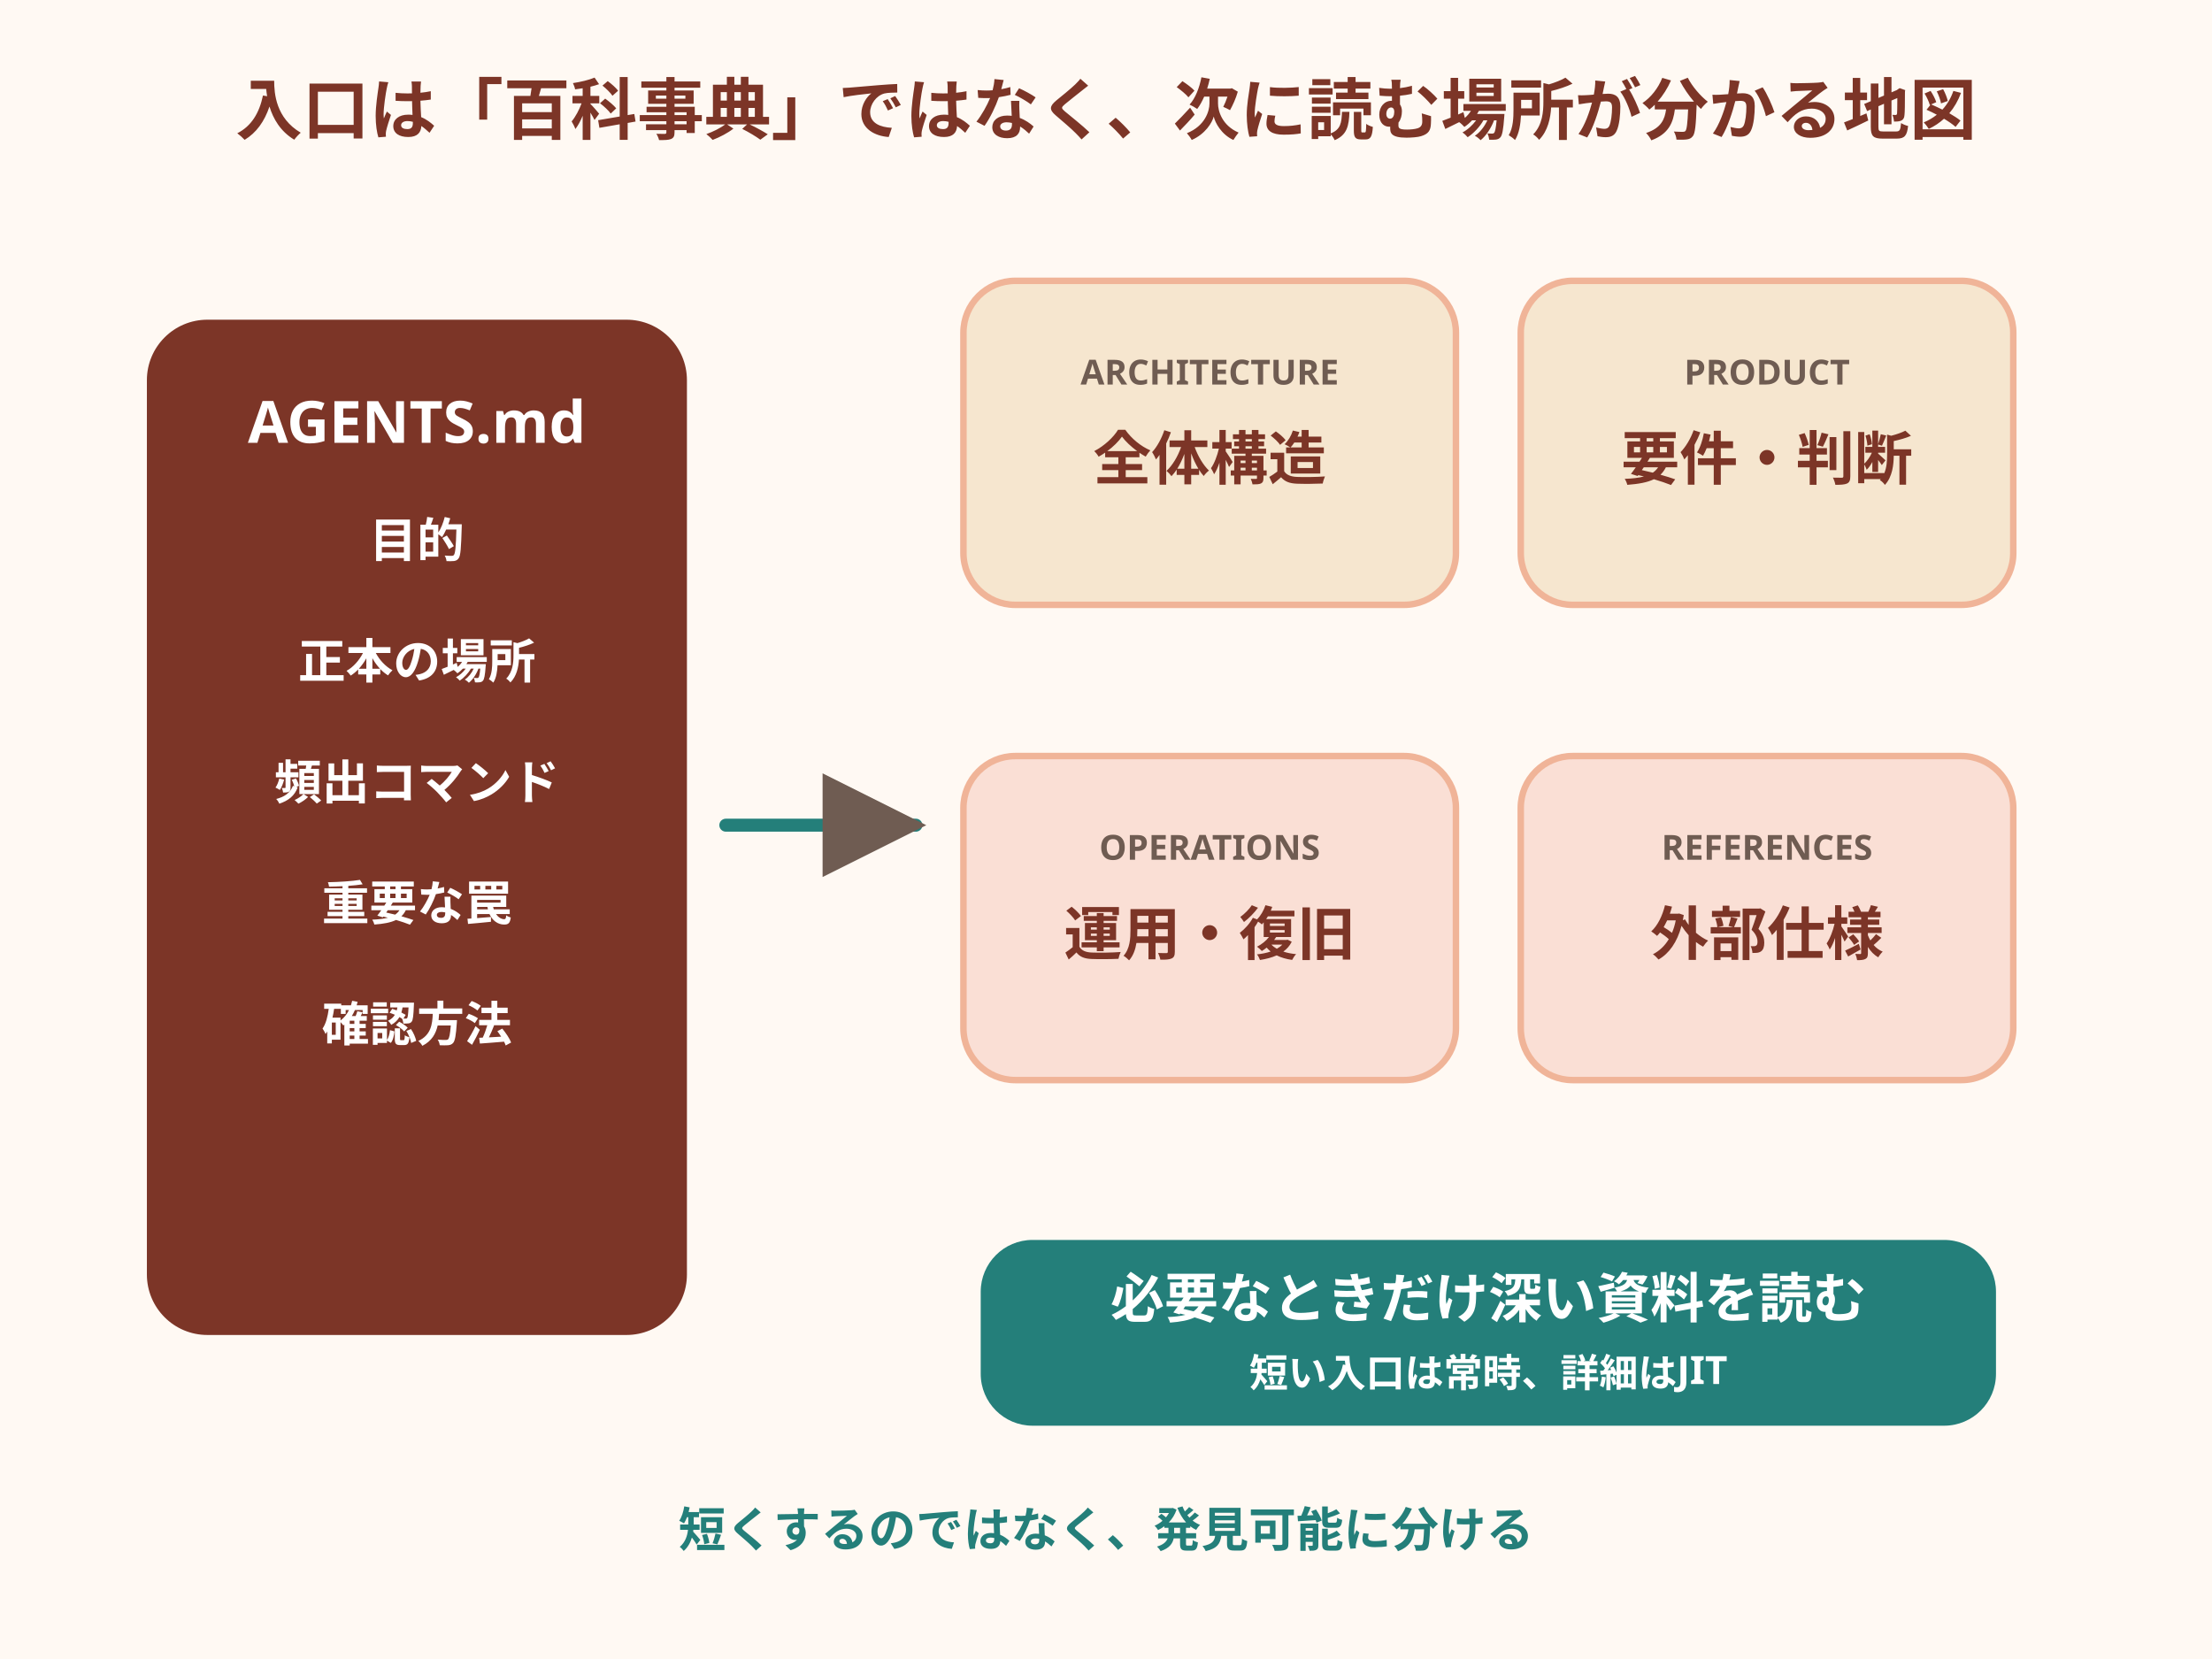
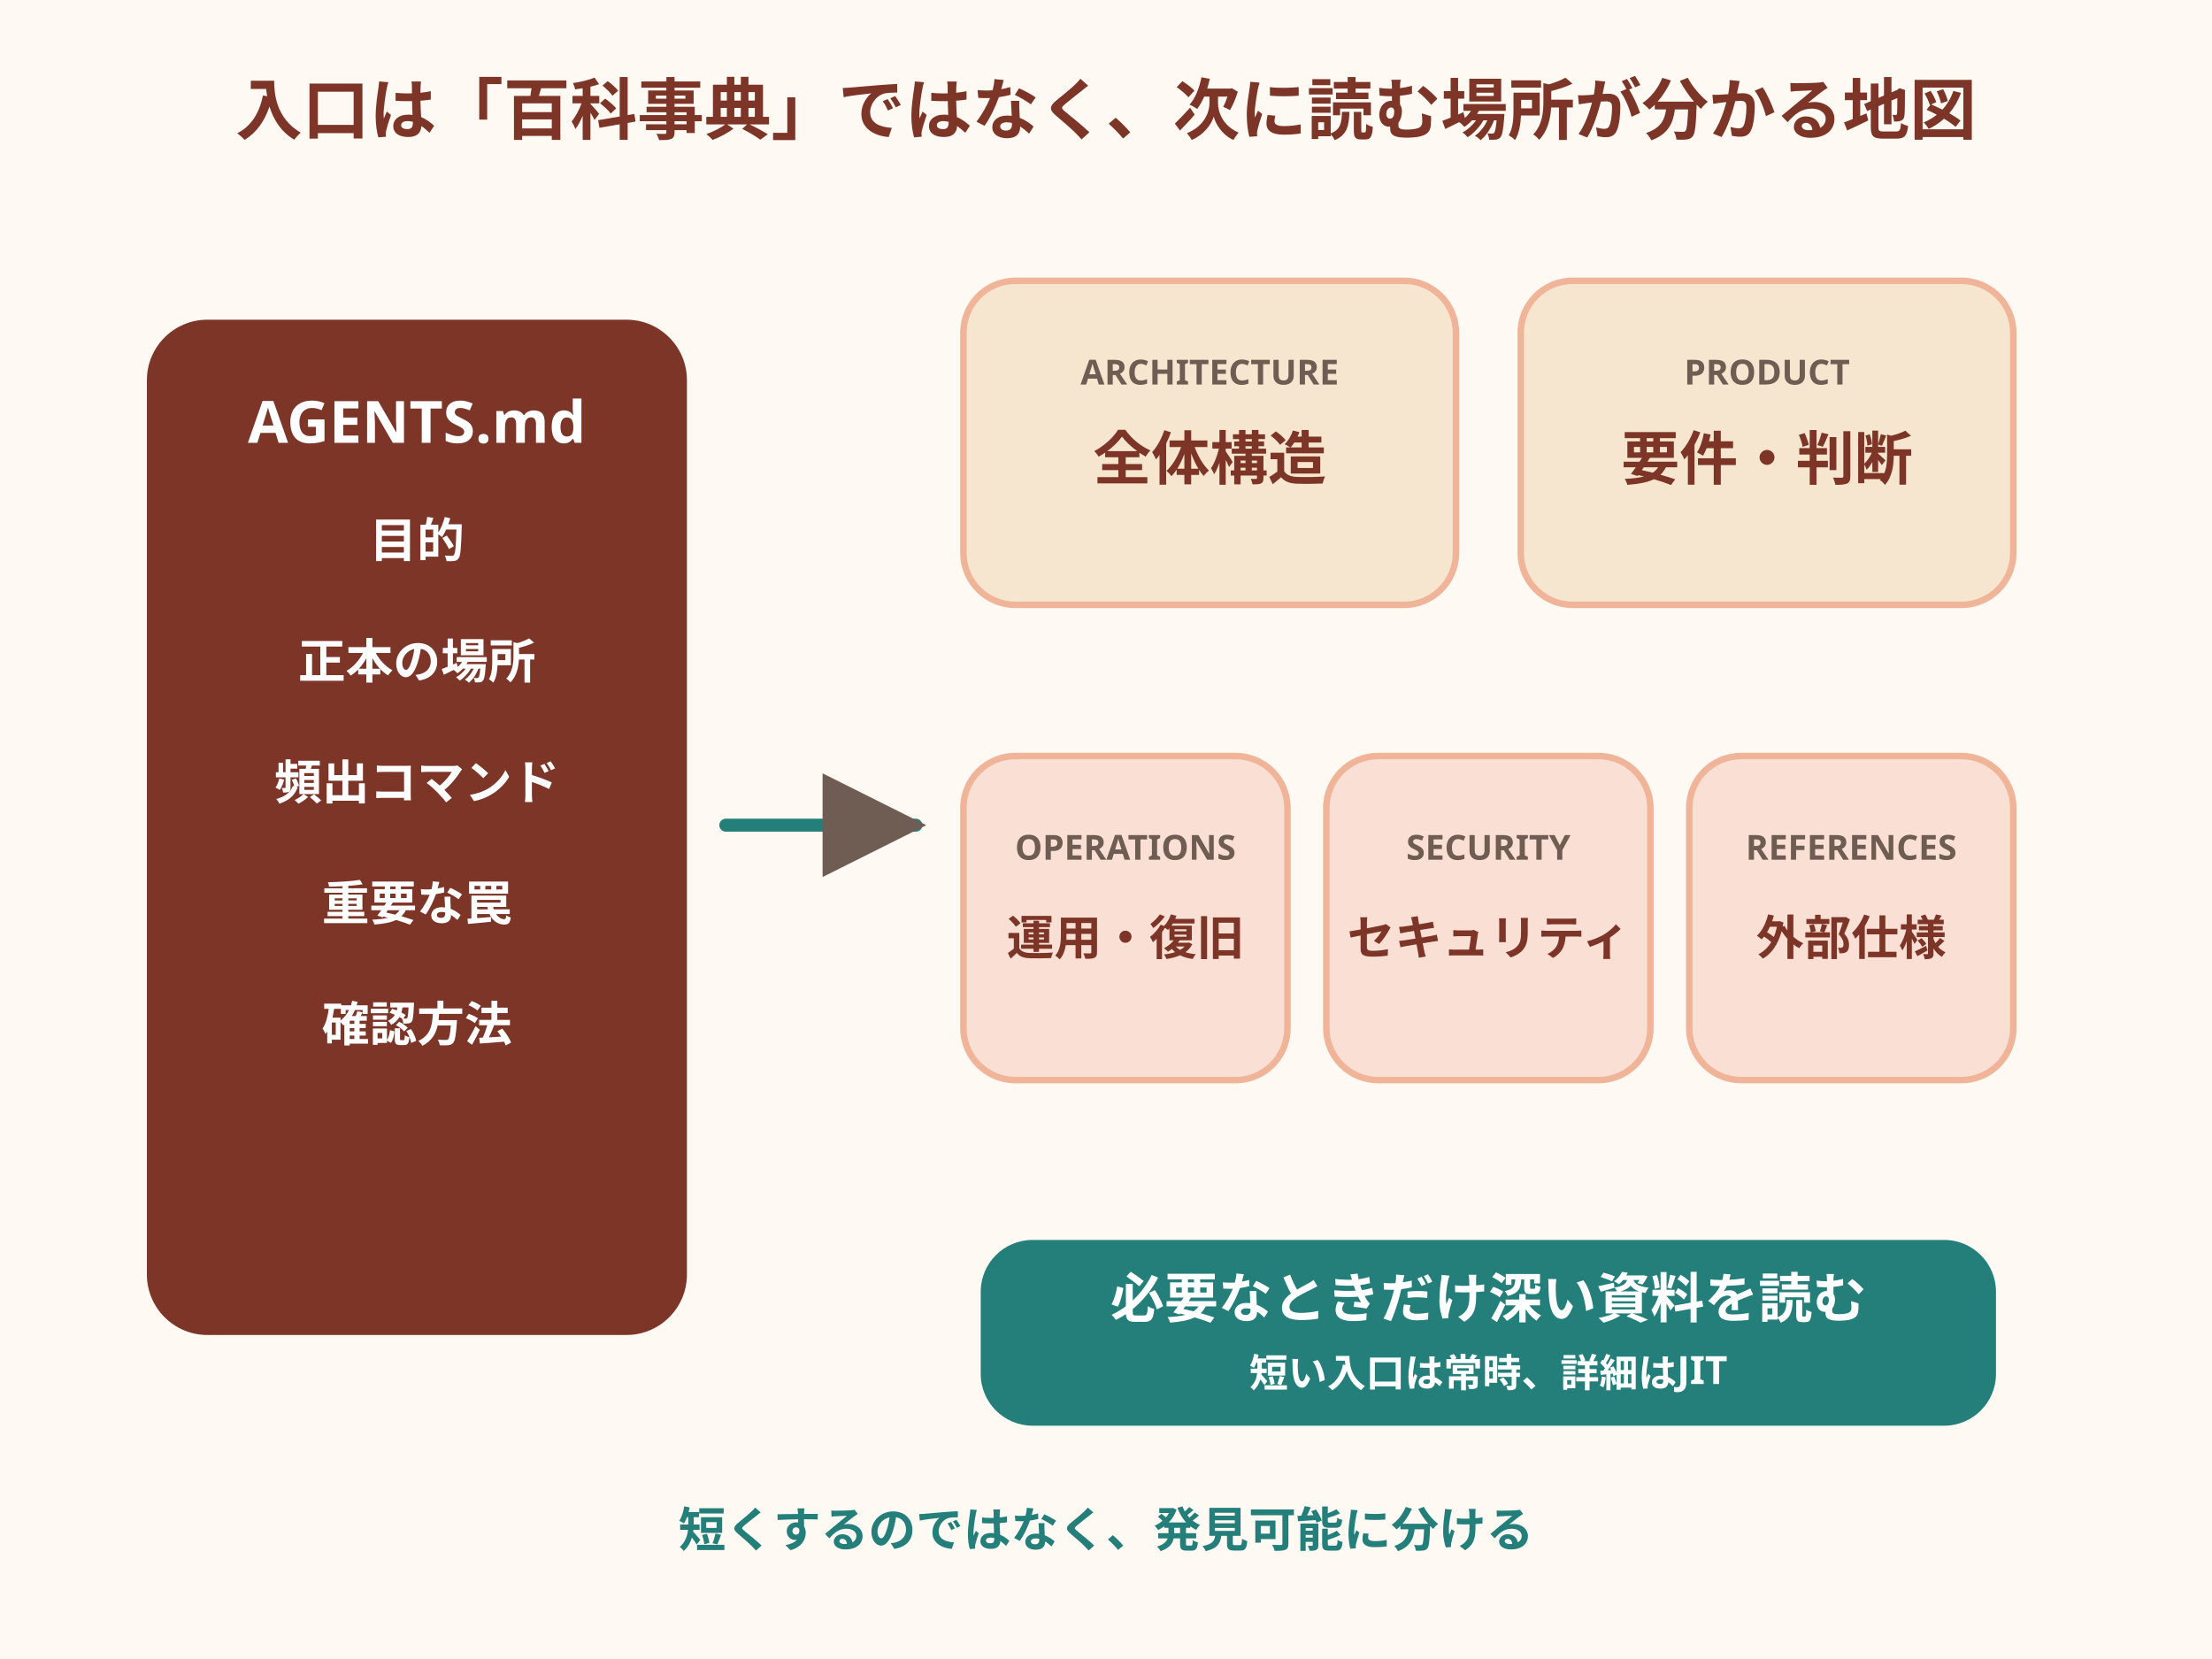
<svg xmlns="http://www.w3.org/2000/svg" width="1024" height="768" viewBox="0 0 1024 768">
  <defs>
    <marker id="arrow" viewBox="0 0 10 10" refX="9" refY="5" markerWidth="8" markerHeight="8" orient="auto-start-reverse">
      <path d="M 0 0 L 10 5 L 0 10 z" fill="#6F5C52" />
    </marker>
  </defs>
  <rect width="1024" height="768" fill="#FFF9F3" />
  <text x="512" y="62" text-anchor="middle" font-family="Hiragino Sans, Yu Gothic, sans-serif" font-size="31" font-weight="800" fill="#7C3527">入口は「百科事典」ではなく、次に読む場所が分かる地図</text>
  <rect x="68" y="148" width="250" height="470" rx="28" fill="#7C3527" stroke="#7C3527" stroke-width="0" />
  <text x="193" y="205" text-anchor="middle" font-family="Hiragino Sans, Yu Gothic, sans-serif" font-size="27" font-weight="800" fill="#FFFFFF">AGENTS.md</text>
  <text x="193" y="258" text-anchor="middle" font-family="Hiragino Sans, Yu Gothic, sans-serif" font-size="22" font-weight="700" fill="#FFFFFF">目的</text>
  <text x="193" y="314" text-anchor="middle" font-family="Hiragino Sans, Yu Gothic, sans-serif" font-size="22" font-weight="700" fill="#FFFFFF">正本の場所</text>
  <text x="193" y="370" text-anchor="middle" font-family="Hiragino Sans, Yu Gothic, sans-serif" font-size="22" font-weight="700" fill="#FFFFFF">頻出コマンド</text>
  <text x="193" y="426" text-anchor="middle" font-family="Hiragino Sans, Yu Gothic, sans-serif" font-size="22" font-weight="700" fill="#FFFFFF">重要な罠</text>
  <text x="193" y="482" text-anchor="middle" font-family="Hiragino Sans, Yu Gothic, sans-serif" font-size="22" font-weight="700" fill="#FFFFFF">確認方法</text>
  <line x1="336" y1="382" x2="424" y2="382" stroke="#247F7A" stroke-width="6" stroke-linecap="round" marker-end="url(#arrow)" />
  <rect x="446" y="130" width="228" height="150" rx="24" fill="#F6E6CF" stroke="#F0B498" stroke-width="3" />
  <text x="560.0" y="178" text-anchor="middle" font-family="Hiragino Sans, Yu Gothic, sans-serif" font-size="16" font-weight="600" fill="#6F5C52">ARCHITECTURE</text>
  <text x="560.0" y="222" text-anchor="middle" font-family="Hiragino Sans, Yu Gothic, sans-serif" font-size="27" font-weight="800" fill="#7C3527">全体構造</text>
  <rect x="704" y="130" width="228" height="150" rx="24" fill="#F6E6CF" stroke="#F0B498" stroke-width="3" />
  <text x="818.0" y="178" text-anchor="middle" font-family="Hiragino Sans, Yu Gothic, sans-serif" font-size="16" font-weight="600" fill="#6F5C52">PRODUCT</text>
  <text x="818.0" y="222" text-anchor="middle" font-family="Hiragino Sans, Yu Gothic, sans-serif" font-size="27" font-weight="800" fill="#7C3527">要件・判断</text>
-   <rect x="446" y="350" width="228" height="150" rx="24" fill="#FADFD5" stroke="#F0B498" stroke-width="3" />
-   <text x="560.0" y="398" text-anchor="middle" font-family="Hiragino Sans, Yu Gothic, sans-serif" font-size="16" font-weight="600" fill="#6F5C52">OPERATIONS</text>
-   <text x="560.0" y="442" text-anchor="middle" font-family="Hiragino Sans, Yu Gothic, sans-serif" font-size="27" font-weight="800" fill="#7C3527">運用・復旧</text>
-   <rect x="704" y="350" width="228" height="150" rx="24" fill="#FADFD5" stroke="#F0B498" stroke-width="3" />
-   <text x="818.0" y="398" text-anchor="middle" font-family="Hiragino Sans, Yu Gothic, sans-serif" font-size="16" font-weight="600" fill="#6F5C52">REFERENCES</text>
-   <text x="818.0" y="442" text-anchor="middle" font-family="Hiragino Sans, Yu Gothic, sans-serif" font-size="27" font-weight="800" fill="#7C3527">外部仕様</text>
+   <rect x="446" y="350" width="150" height="150" rx="24" fill="#FADFD5" stroke="#F0B498" stroke-width="3" />
+   <text x="521.0" y="398" text-anchor="middle" font-family="Hiragino Sans, Yu Gothic, sans-serif" font-size="16" font-weight="600" fill="#6F5C52">OPERATIONS</text>
+   <text x="521.0" y="442" text-anchor="middle" font-family="Hiragino Sans, Yu Gothic, sans-serif" font-size="22" font-weight="800" fill="#7C3527">運用・復旧</text>
+   <rect x="614" y="350" width="150" height="150" rx="24" fill="#FADFD5" stroke="#F0B498" stroke-width="3" />
+   <text x="689.0" y="398" text-anchor="middle" font-family="Hiragino Sans, Yu Gothic, sans-serif" font-size="16" font-weight="600" fill="#6F5C52">SECURITY</text>
+   <text x="689.0" y="442" text-anchor="middle" font-family="Hiragino Sans, Yu Gothic, sans-serif" font-size="22" font-weight="800" fill="#7C3527">セキュリティ</text>
+   <rect x="782" y="350" width="150" height="150" rx="24" fill="#FADFD5" stroke="#F0B498" stroke-width="3" />
+   <text x="857.0" y="398" text-anchor="middle" font-family="Hiragino Sans, Yu Gothic, sans-serif" font-size="16" font-weight="600" fill="#6F5C52">REFERENCES</text>
+   <text x="857.0" y="442" text-anchor="middle" font-family="Hiragino Sans, Yu Gothic, sans-serif" font-size="22" font-weight="800" fill="#7C3527">外部仕様</text>
  <rect x="454" y="574" width="470" height="86" rx="24" fill="#247F7A" stroke="#247F7A" stroke-width="0" />
  <text x="689" y="610" text-anchor="middle" font-family="Hiragino Sans, Yu Gothic, sans-serif" font-size="25" font-weight="800" fill="#FFFFFF">必要なときだけ深い資料を読む</text>
  <text x="689" y="642" text-anchor="middle" font-family="Hiragino Sans, Yu Gothic, sans-serif" font-size="18" font-weight="600" fill="#FFFFFF">短い入口は常時、詳細はJIT</text>
  <text x="512" y="716" text-anchor="middle" font-family="Hiragino Sans, Yu Gothic, sans-serif" font-size="22" font-weight="800" fill="#247F7A">短くするのではなく、発見可能に分ける</text>
</svg>
